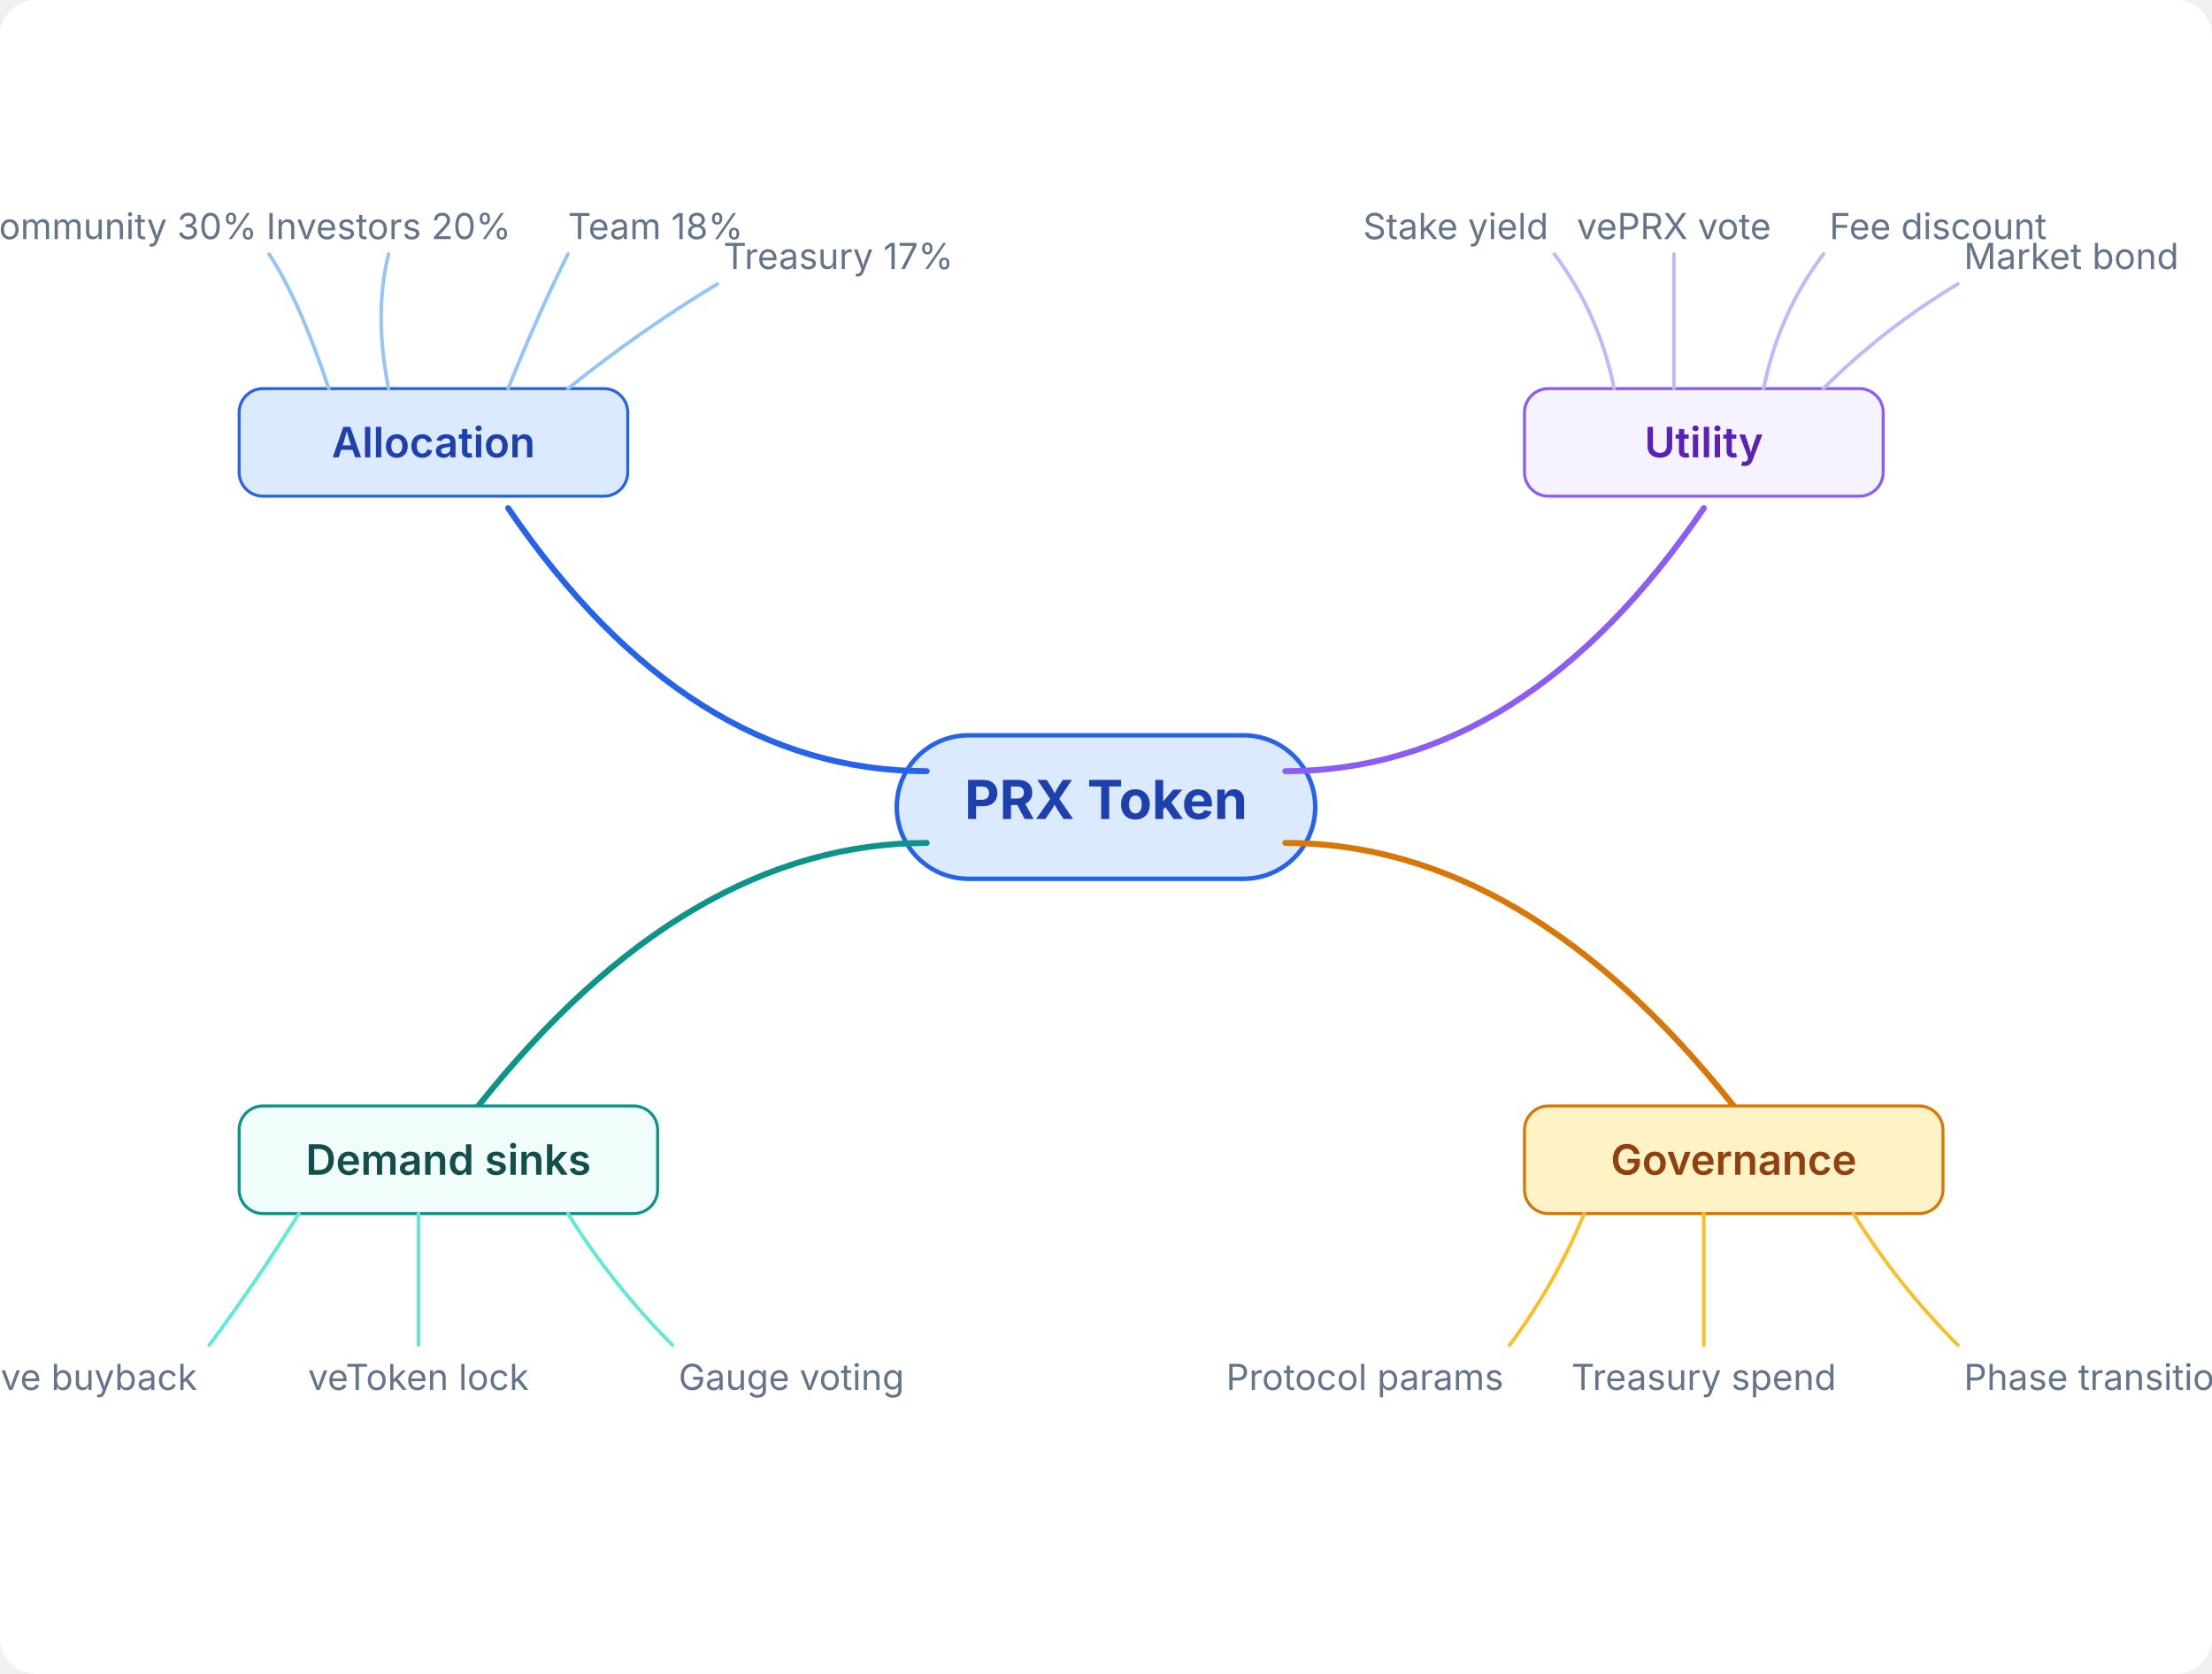
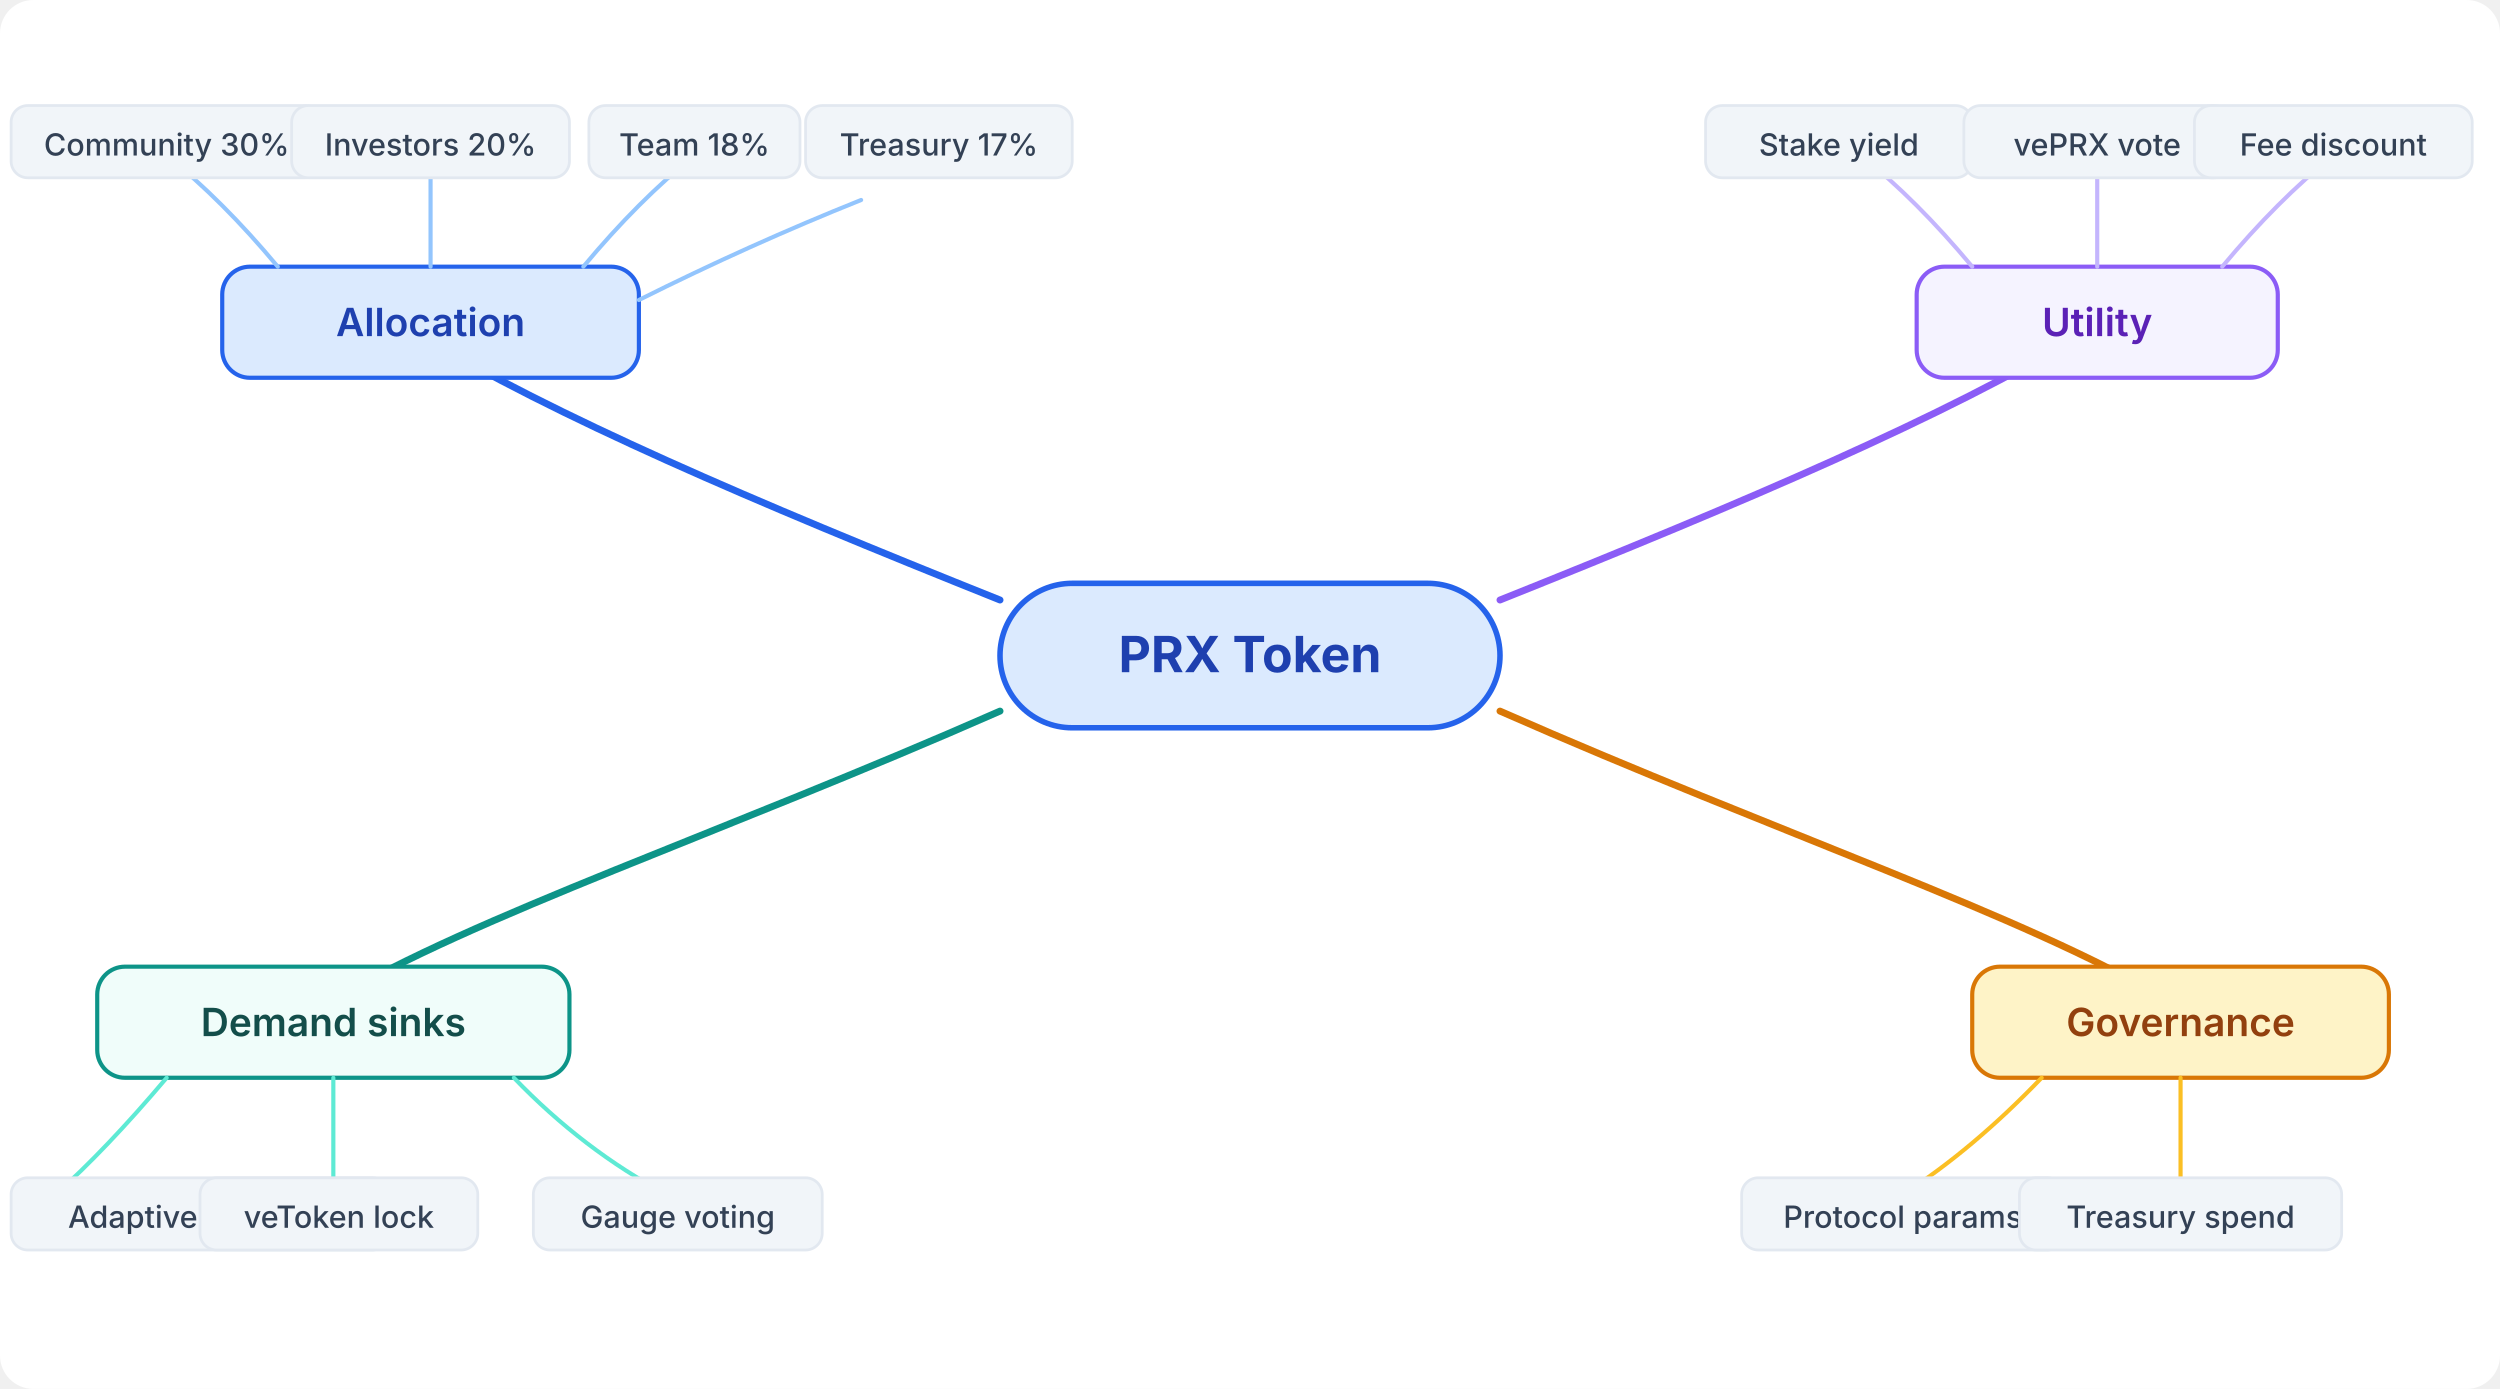
- <svg xmlns="http://www.w3.org/2000/svg" viewBox="0 0 740 560" font-family="Inter, system-ui, sans-serif">
-   <rect x="0" y="0" width="740" height="560" rx="12" fill="#ffffff" />
-   <g transform="translate(30,30)">
-     <style>
+ <svg xmlns="http://www.w3.org/2000/svg" viewBox="0 0 900 500" font-family="Inter, system-ui, sans-serif">
+   <rect x="0" y="0" width="900" height="500" rx="12" fill="#ffffff" />
+   <style>
    .center { font-size: 18px; font-weight: 700; fill: #1e40af; }
    .l1 { font-size: 14px; font-weight: 600; }
-     .l2 { font-size: 12px; fill: #64748b; }
-     .branch { fill: none; stroke-width: 2; stroke-linecap: round; }
-     .twig { fill: none; stroke-width: 1.2; stroke-linecap: round; }
+     .l2 { font-size: 11px; font-weight: 500; fill: #334155; }
+     .branch { fill: none; stroke-width: 2.5; stroke-linecap: round; }
+     .twig { fill: none; stroke-width: 1.5; stroke-linecap: round; }
+     .leaf { fill: #f1f5f9; stroke: #e2e8f0; stroke-width: 1; }
  </style>
-     <rect x="270" y="216" width="140" height="48" rx="24" fill="#dbeafe" stroke="#2563eb" stroke-width="1.5" />
-     <text class="center" x="340" y="244" text-anchor="middle">PRX Token</text>
-     <path class="branch" stroke="#2563eb" d="M280 228 Q200 228 140 140" />
-     <rect x="50" y="100" width="130" height="36" rx="8" fill="#dbeafe" stroke="#2563eb" stroke-width="1" />
-     <text class="l1" fill="#1e40af" x="115" y="123" text-anchor="middle">Allocation</text>
-     <path class="twig" stroke="#93c5fd" d="M80 100 Q70 70 60 55" />
-     <text class="l2" x="56" y="50" text-anchor="end">Community 30%</text>
-     <path class="twig" stroke="#93c5fd" d="M100 100 Q95 75 100 55" />
-     <text class="l2" x="100" y="50" text-anchor="middle">Investors 20%</text>
-     <path class="twig" stroke="#93c5fd" d="M140 100 Q150 75 160 55" />
-     <text class="l2" x="160" y="50" text-anchor="start">Team 18%</text>
-     <path class="twig" stroke="#93c5fd" d="M160 100 Q185 80 210 65" />
-     <text class="l2" x="212" y="60" text-anchor="start">Treasury 17%</text>
-     <path class="branch" stroke="#8b5cf6" d="M400 228 Q480 228 540 140" />
-     <rect x="480" y="100" width="120" height="36" rx="8" fill="#f5f3ff" stroke="#8b5cf6" stroke-width="1" />
-     <text class="l1" fill="#5b21b6" x="540" y="123" text-anchor="middle">Utility</text>
-     <path class="twig" stroke="#c4b5fd" d="M510 100 Q505 75 490 55" />
-     <text class="l2" x="488" y="50" text-anchor="end">Stake yield</text>
-     <path class="twig" stroke="#c4b5fd" d="M530 100 Q530 75 530 55" />
-     <text class="l2" x="530" y="50" text-anchor="middle">vePRX vote</text>
-     <path class="twig" stroke="#c4b5fd" d="M560 100 Q565 75 580 55" />
-     <text class="l2" x="582" y="50" text-anchor="start">Fee discount</text>
-     <path class="twig" stroke="#c4b5fd" d="M580 100 Q600 80 625 65" />
-     <text class="l2" x="627" y="60" text-anchor="start">Market bond</text>
-     <path class="branch" stroke="#0d9488" d="M280 252 Q200 252 130 340" />
-     <rect x="50" y="340" width="140" height="36" rx="8" fill="#f0fdfa" stroke="#0d9488" stroke-width="1" />
-     <text class="l1" fill="#134e4a" x="120" y="363" text-anchor="middle">Demand sinks</text>
-     <path class="twig" stroke="#5eead4" d="M70 376 Q55 400 40 420" />
-     <text class="l2" x="36" y="435" text-anchor="end">Adaptive buyback</text>
-     <path class="twig" stroke="#5eead4" d="M110 376 Q110 400 110 420" />
-     <text class="l2" x="110" y="435" text-anchor="middle">veToken lock</text>
-     <path class="twig" stroke="#5eead4" d="M160 376 Q175 400 195 420" />
-     <text class="l2" x="197" y="435" text-anchor="start">Gauge voting</text>
-     <path class="branch" stroke="#d97706" d="M400 252 Q480 252 550 340" />
-     <rect x="480" y="340" width="140" height="36" rx="8" fill="#fef3c7" stroke="#d97706" stroke-width="1" />
-     <text class="l1" fill="#92400e" x="550" y="363" text-anchor="middle">Governance</text>
-     <path class="twig" stroke="#fbbf24" d="M500 376 Q490 400 475 420" />
-     <text class="l2" x="473" y="435" text-anchor="end">Protocol params</text>
-     <path class="twig" stroke="#fbbf24" d="M540 376 Q540 400 540 420" />
-     <text class="l2" x="540" y="435" text-anchor="middle">Treasury spend</text>
-     <path class="twig" stroke="#fbbf24" d="M590 376 Q605 400 625 420" />
-     <text class="l2" x="627" y="435" text-anchor="start">Phase transition</text>
-   </g>
+   <rect x="360" y="210" width="180" height="52" rx="26" fill="#dbeafe" stroke="#2563eb" stroke-width="2" />
+   <text class="center" x="450" y="242" text-anchor="middle">PRX Token</text>
+   <path class="branch" stroke="#2563eb" d="M360 216 C270 180, 200 150, 150 120" />
+   <rect x="80" y="96" width="150" height="40" rx="10" fill="#dbeafe" stroke="#2563eb" stroke-width="1.5" />
+   <text class="l1" fill="#1e40af" x="155" y="121" text-anchor="middle">Allocation</text>
+   <path class="twig" stroke="#93c5fd" d="M100 96 Q80 72, 60 56" />
+   <rect x="4" y="38" width="112" height="26" rx="6" class="leaf" />
+   <text class="l2" x="60" y="56" text-anchor="middle">Community 30%</text>
+   <path class="twig" stroke="#93c5fd" d="M155 96 Q155 72, 155 56" />
+   <rect x="105" y="38" width="100" height="26" rx="6" class="leaf" />
+   <text class="l2" x="155" y="56" text-anchor="middle">Investors 20%</text>
+   <path class="twig" stroke="#93c5fd" d="M210 96 Q230 72, 250 56" />
+   <rect x="212" y="38" width="76" height="26" rx="6" class="leaf" />
+   <text class="l2" x="250" y="56" text-anchor="middle">Team 18%</text>
+   <path class="twig" stroke="#93c5fd" d="M230 108 Q270 88, 310 72" />
+   <rect x="290" y="38" width="96" height="26" rx="6" class="leaf" />
+   <text class="l2" x="338" y="56" text-anchor="middle">Treasury 17%</text>
+   <path class="branch" stroke="#8b5cf6" d="M540 216 C630 180, 700 150, 750 120" />
+   <rect x="690" y="96" width="130" height="40" rx="10" fill="#f5f3ff" stroke="#8b5cf6" stroke-width="1.5" />
+   <text class="l1" fill="#5b21b6" x="755" y="121" text-anchor="middle">Utility</text>
+   <path class="twig" stroke="#c4b5fd" d="M710 96 Q690 72, 670 56" />
+   <rect x="614" y="38" width="96" height="26" rx="6" class="leaf" />
+   <text class="l2" x="662" y="56" text-anchor="middle">Stake yield</text>
+   <path class="twig" stroke="#c4b5fd" d="M755 96 Q755 72, 755 56" />
+   <rect x="707" y="38" width="96" height="26" rx="6" class="leaf" />
+   <text class="l2" x="755" y="56" text-anchor="middle">vePRX vote</text>
+   <path class="twig" stroke="#c4b5fd" d="M800 96 Q820 72, 840 56" />
+   <rect x="790" y="38" width="100" height="26" rx="6" class="leaf" />
+   <text class="l2" x="840" y="56" text-anchor="middle">Fee discount</text>
+   <path class="branch" stroke="#0d9488" d="M360 256 C260 300, 170 330, 120 360" />
+   <rect x="35" y="348" width="170" height="40" rx="10" fill="#f0fdfa" stroke="#0d9488" stroke-width="1.5" />
+   <text class="l1" fill="#134e4a" x="120" y="373" text-anchor="middle">Demand sinks</text>
+   <path class="twig" stroke="#5eead4" d="M60 388 Q38 414, 20 430" />
+   <rect x="4" y="424" width="136" height="26" rx="6" class="leaf" />
+   <text class="l2" x="72" y="442" text-anchor="middle">Adaptive buyback</text>
+   <path class="twig" stroke="#5eead4" d="M120 388 Q120 414, 120 430" />
+   <rect x="72" y="424" width="100" height="26" rx="6" class="leaf" />
+   <text class="l2" x="122" y="442" text-anchor="middle">veToken lock</text>
+   <path class="twig" stroke="#5eead4" d="M185 388 Q210 414, 240 430" />
+   <rect x="192" y="424" width="104" height="26" rx="6" class="leaf" />
+   <text class="l2" x="244" y="442" text-anchor="middle">Gauge voting</text>
+   <path class="branch" stroke="#d97706" d="M540 256 C640 300, 730 330, 780 360" />
+   <rect x="710" y="348" width="150" height="40" rx="10" fill="#fef3c7" stroke="#d97706" stroke-width="1.5" />
+   <text class="l1" fill="#92400e" x="785" y="373" text-anchor="middle">Governance</text>
+   <path class="twig" stroke="#fbbf24" d="M735 388 Q710 414, 685 430" />
+   <rect x="627" y="424" width="116" height="26" rx="6" class="leaf" />
+   <text class="l2" x="685" y="442" text-anchor="middle">Protocol params</text>
+   <path class="twig" stroke="#fbbf24" d="M785 388 Q785 414, 785 430" />
+   <rect x="727" y="424" width="116" height="26" rx="6" class="leaf" />
+   <text class="l2" x="785" y="442" text-anchor="middle">Treasury spend</text>
</svg>
